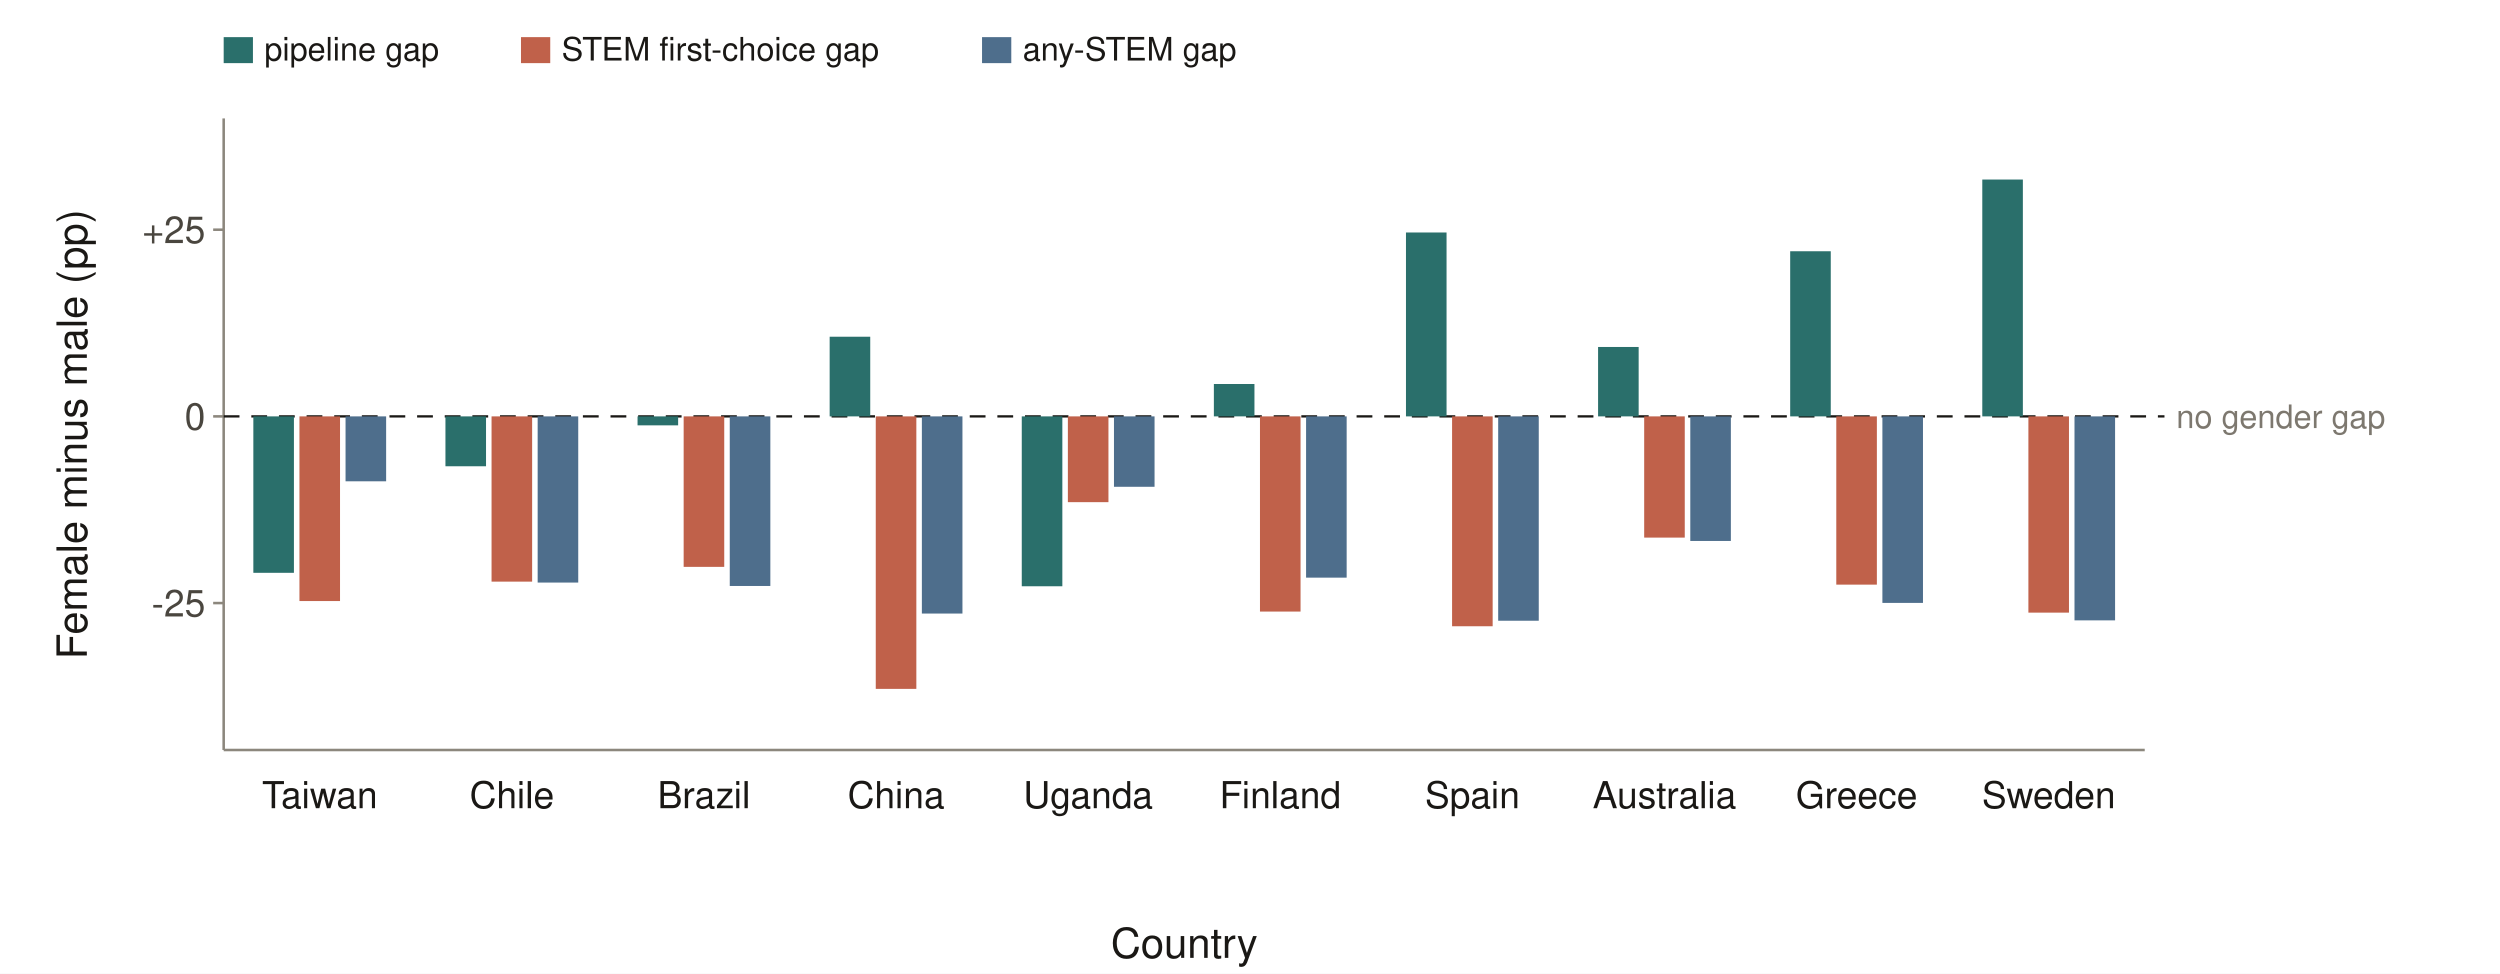
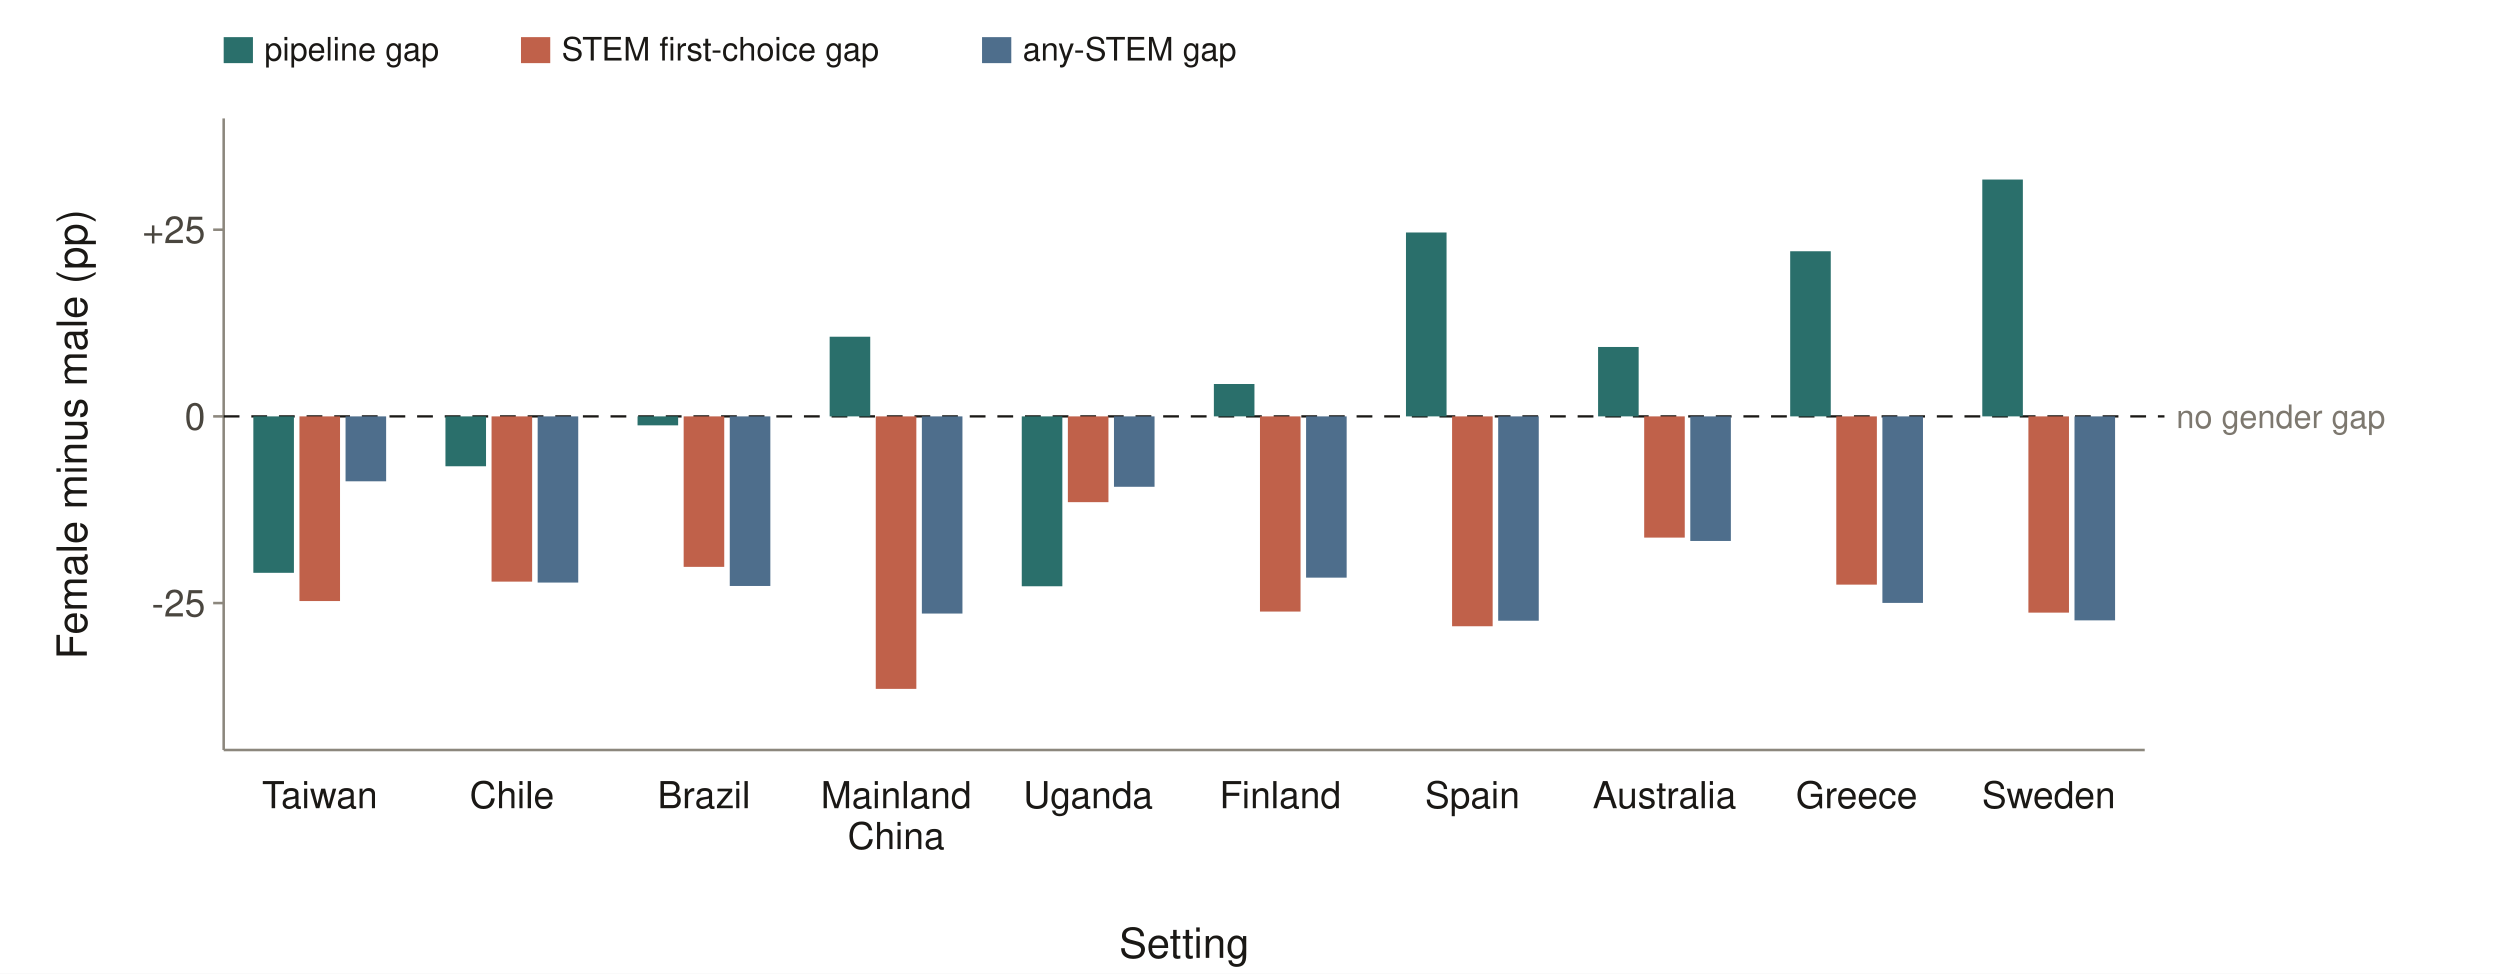
<svg xmlns="http://www.w3.org/2000/svg" width="190mm" height="74mm" viewBox="0 0 190 74">
  <rect width="190" height="74" fill="#FFFFFF" />
  <g transform="translate(0 0)">
    <line x1="17" y1="57" x2="17" y2="9" stroke="#8C877D" stroke-width="0.194" />
    <line x1="17" y1="57" x2="163" y2="57" stroke="#8C877D" stroke-width="0.194" />
    <line x1="16.2" y1="45.833" x2="17" y2="45.833" stroke="#8C877D" stroke-width="0.194" />
    <text x="15.6" y="46.849" font-size="2.822" font-family="Helvetica" fill="#4A463F" text-anchor="end">-25</text>
    <line x1="16.2" y1="31.645" x2="17" y2="31.645" stroke="#8C877D" stroke-width="0.194" />
    <text x="15.6" y="32.661" font-size="2.822" font-family="Helvetica" fill="#4A463F" text-anchor="end">0</text>
    <line x1="16.2" y1="17.457" x2="17" y2="17.457" stroke="#8C877D" stroke-width="0.194" />
    <text x="15.6" y="18.473" font-size="2.822" font-family="Helvetica" fill="#4A463F" text-anchor="end">+25</text>
    <text x="6.6" y="33" font-size="3.175" font-family="Helvetica" fill="#1A1815" text-anchor="middle" transform="rotate(-90 6.6 33)">Female minus male (pp)</text>
    <line x1="17" y1="31.645" x2="164.5" y2="31.645" stroke="#1A1815" stroke-width="0.176" stroke-dasharray="1.2 0.9" />
    <text x="165.4" y="32.534" font-size="2.469" font-family="Helvetica" fill="#7D786F">no gender gap</text>
    <rect x="19.254" y="31.645" width="3.084" height="11.889" fill="#2A6F6B" />
    <rect x="22.758" y="31.645" width="3.084" height="14.035" fill="#C0614A" />
    <rect x="26.262" y="31.645" width="3.084" height="4.934" fill="#4E6E8C" />
    <text x="24.3" y="61.422" font-size="2.822" font-family="Helvetica" fill="#1A1815" text-anchor="middle">Taiwan</text>
    <rect x="33.854" y="31.645" width="3.084" height="3.791" fill="#2A6F6B" />
    <rect x="37.358" y="31.645" width="3.084" height="12.559" fill="#C0614A" />
    <rect x="40.862" y="31.645" width="3.084" height="12.63" fill="#4E6E8C" />
    <text x="38.9" y="61.422" font-size="2.822" font-family="Helvetica" fill="#1A1815" text-anchor="middle">Chile</text>
    <rect x="48.454" y="31.645" width="3.084" height="0.681" fill="#2A6F6B" />
    <rect x="51.958" y="31.645" width="3.084" height="11.437" fill="#C0614A" />
    <rect x="55.462" y="31.645" width="3.084" height="12.889" fill="#4E6E8C" />
    <text x="53.5" y="61.422" font-size="2.822" font-family="Helvetica" fill="#1A1815" text-anchor="middle">Brazil</text>
    <rect x="63.054" y="25.591" width="3.084" height="6.054" fill="#2A6F6B" />
    <rect x="66.558" y="31.645" width="3.084" height="20.71" fill="#C0614A" />
    <rect x="70.062" y="31.645" width="3.084" height="14.985" fill="#4E6E8C" />
-     <text x="68.1" y="61.422" font-size="2.822" font-family="Helvetica" fill="#1A1815" text-anchor="middle">China</text>
+     <text x="68.1" y="61.422" font-size="2.822" font-family="Helvetica" fill="#1A1815" text-anchor="middle">Mainland</text>
+     <text x="68.1" y="64.527" font-size="2.822" font-family="Helvetica" fill="#1A1815" text-anchor="middle">China</text>
    <rect x="77.654" y="31.645" width="3.084" height="12.911" fill="#2A6F6B" />
    <rect x="81.158" y="31.645" width="3.084" height="6.519" fill="#C0614A" />
    <rect x="84.662" y="31.645" width="3.084" height="5.351" fill="#4E6E8C" />
    <text x="82.7" y="61.422" font-size="2.822" font-family="Helvetica" fill="#1A1815" text-anchor="middle">Uganda</text>
    <rect x="92.254" y="29.184" width="3.084" height="2.46" fill="#2A6F6B" />
    <rect x="95.758" y="31.645" width="3.084" height="14.834" fill="#C0614A" />
    <rect x="99.262" y="31.645" width="3.084" height="12.256" fill="#4E6E8C" />
    <text x="97.3" y="61.422" font-size="2.822" font-family="Helvetica" fill="#1A1815" text-anchor="middle">Finland</text>
    <rect x="106.854" y="17.669" width="3.084" height="13.976" fill="#2A6F6B" />
    <rect x="110.358" y="31.645" width="3.084" height="15.95" fill="#C0614A" />
    <rect x="113.862" y="31.645" width="3.084" height="15.531" fill="#4E6E8C" />
    <text x="111.9" y="61.422" font-size="2.822" font-family="Helvetica" fill="#1A1815" text-anchor="middle">Spain</text>
    <rect x="121.454" y="26.37" width="3.084" height="5.275" fill="#2A6F6B" />
    <rect x="124.958" y="31.645" width="3.084" height="9.213" fill="#C0614A" />
    <rect x="128.462" y="31.645" width="3.084" height="9.468" fill="#4E6E8C" />
    <text x="126.5" y="61.422" font-size="2.822" font-family="Helvetica" fill="#1A1815" text-anchor="middle">Australia</text>
    <rect x="136.054" y="19.095" width="3.084" height="12.55" fill="#2A6F6B" />
    <rect x="139.558" y="31.645" width="3.084" height="12.787" fill="#C0614A" />
    <rect x="143.062" y="31.645" width="3.084" height="14.176" fill="#4E6E8C" />
    <text x="141.1" y="61.422" font-size="2.822" font-family="Helvetica" fill="#1A1815" text-anchor="middle">Greece</text>
    <rect x="150.654" y="13.645" width="3.084" height="18" fill="#2A6F6B" />
    <rect x="154.158" y="31.645" width="3.084" height="14.915" fill="#C0614A" />
    <rect x="157.662" y="31.645" width="3.084" height="15.503" fill="#4E6E8C" />
    <text x="155.7" y="61.422" font-size="2.822" font-family="Helvetica" fill="#1A1815" text-anchor="middle">Sweden</text>
    <rect x="17" y="2.822" width="2.223" height="1.976" fill="#2A6F6B" />
    <text x="20.087" y="4.6" font-size="2.469" font-family="Helvetica" fill="#1A1815">pipeline gap</text>
    <rect x="39.595" y="2.822" width="2.223" height="1.976" fill="#C0614A" />
    <text x="42.681" y="4.6" font-size="2.469" font-family="Helvetica" fill="#1A1815">STEM first-choice gap</text>
    <rect x="74.635" y="2.822" width="2.223" height="1.976" fill="#4E6E8C" />
    <text x="77.722" y="4.6" font-size="2.469" font-family="Helvetica" fill="#1A1815">any-STEM gap</text>
-     <text x="90" y="72.8" font-size="3.175" font-family="Helvetica" fill="#1A1815" text-anchor="middle">Country</text>
+     <text x="90" y="72.8" font-size="3.175" font-family="Helvetica" fill="#1A1815" text-anchor="middle">Setting</text>
  </g>
</svg>
